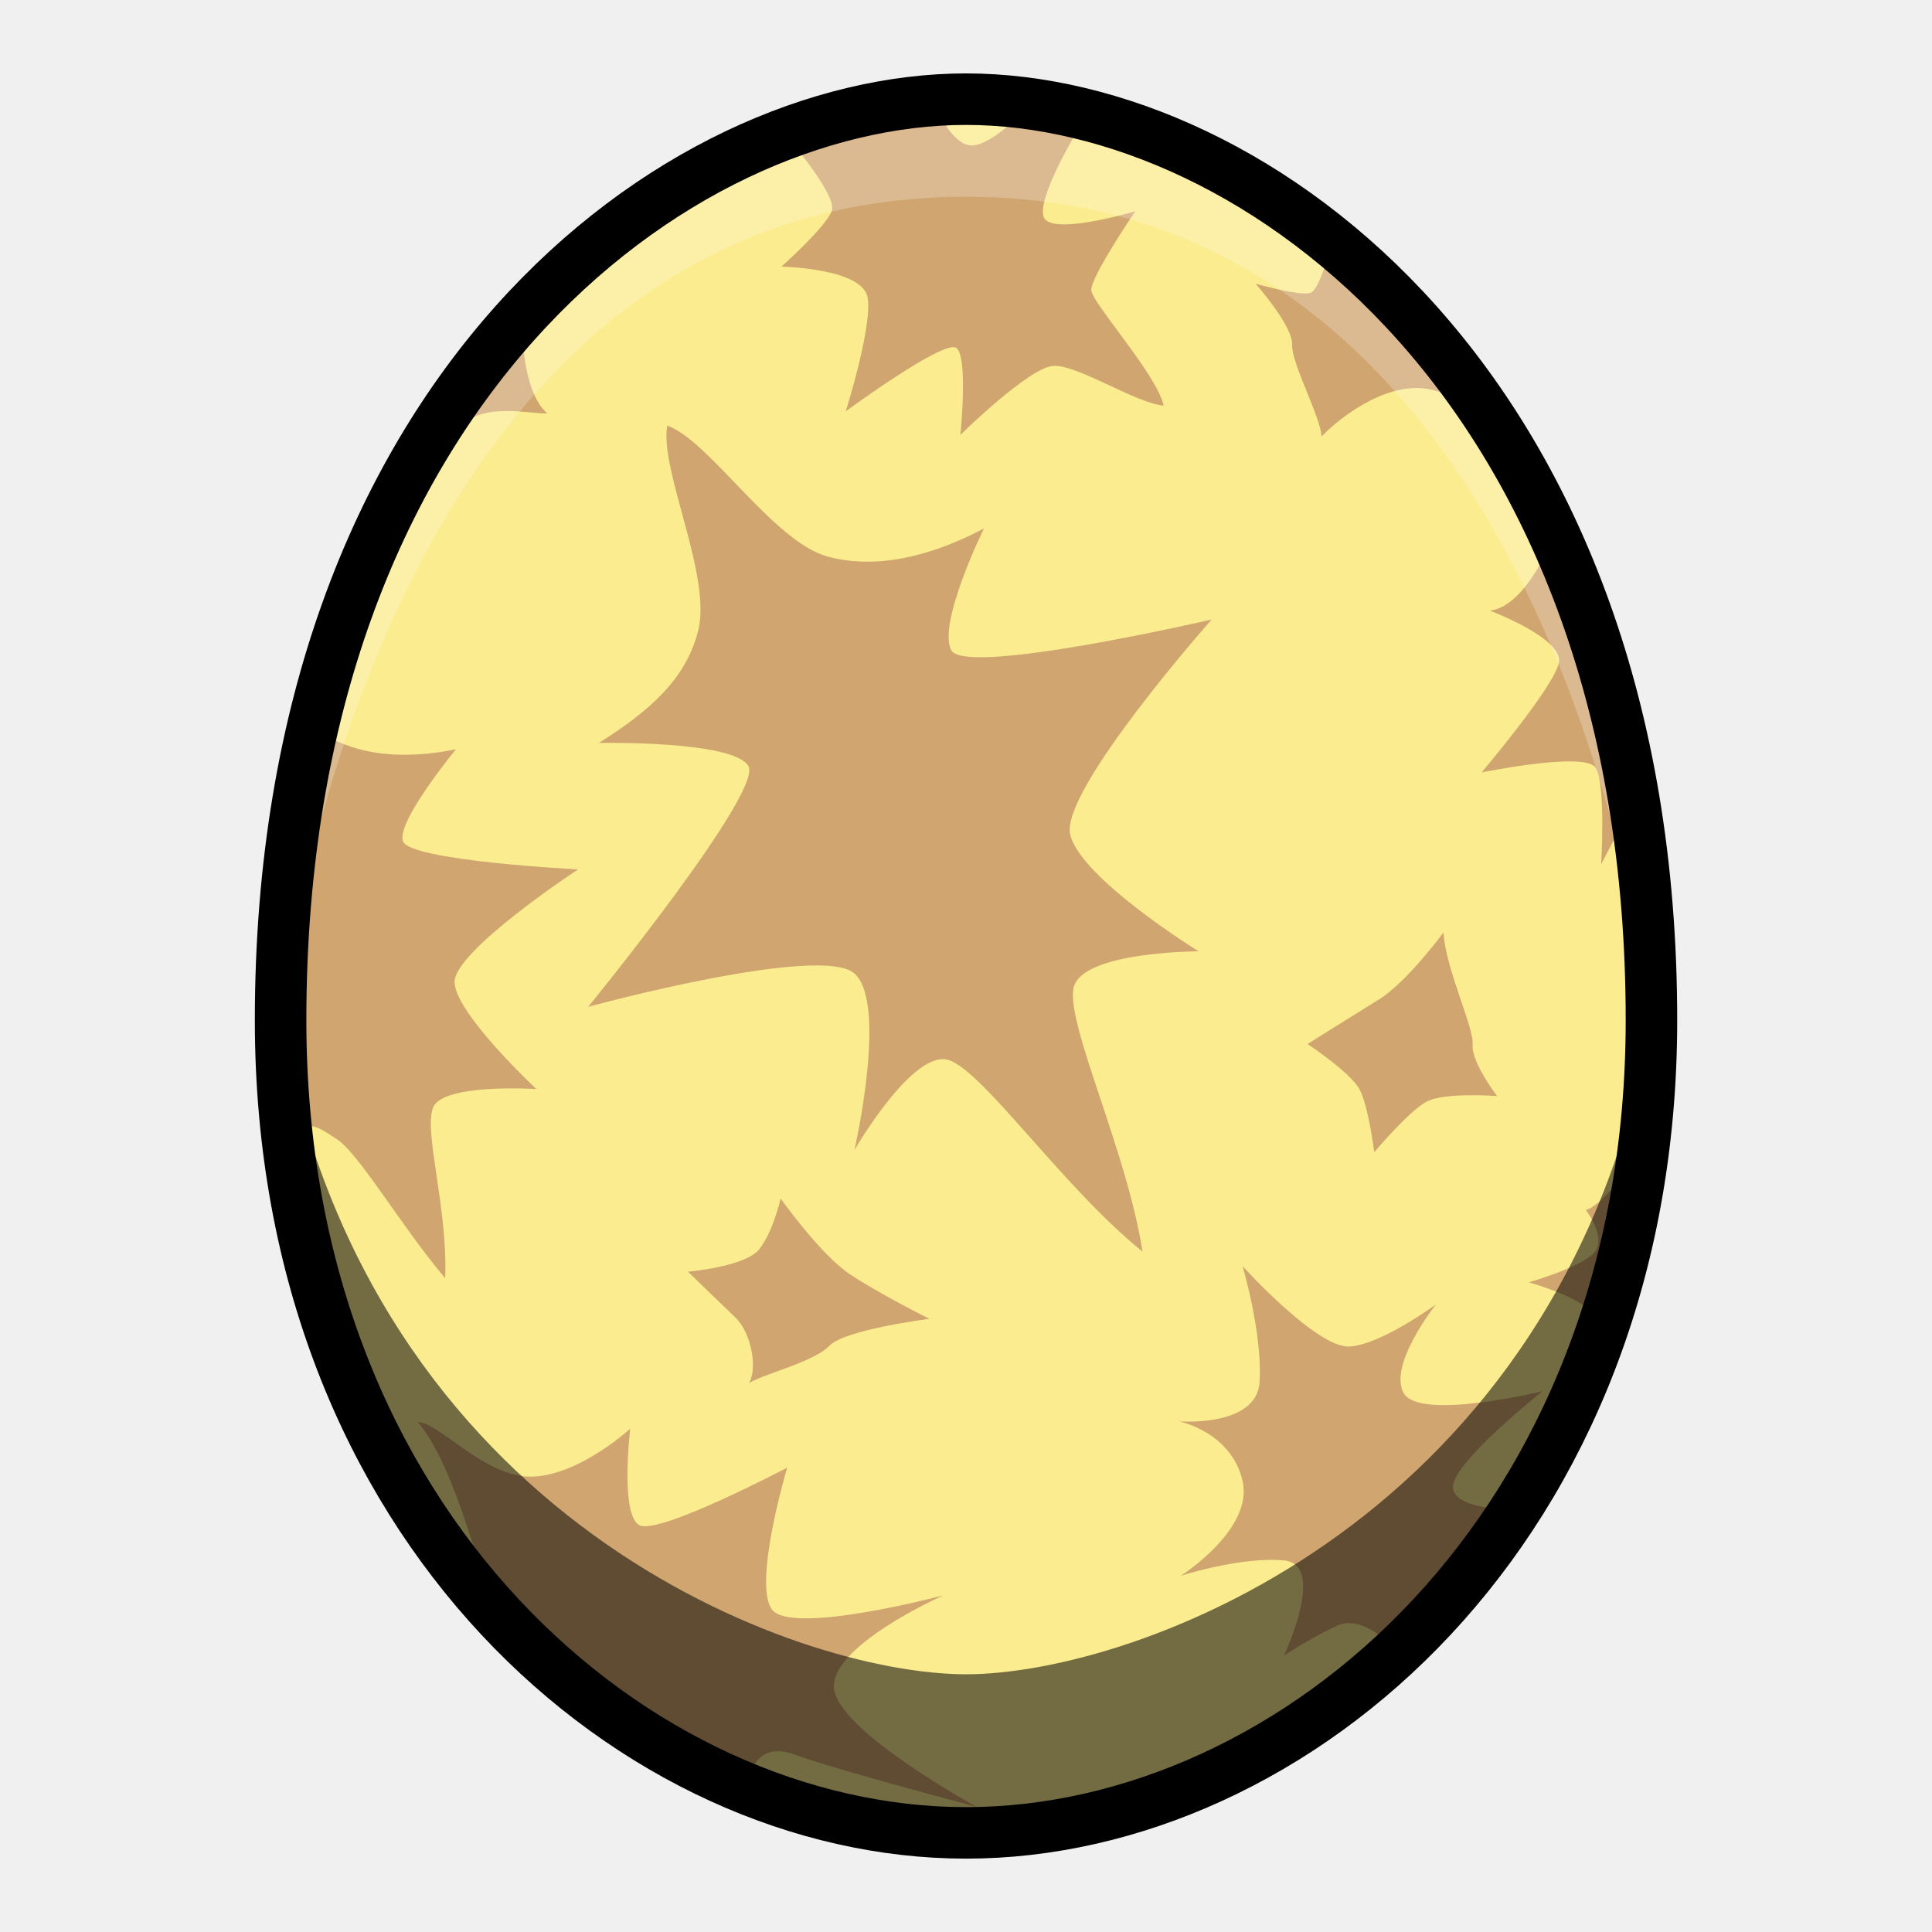
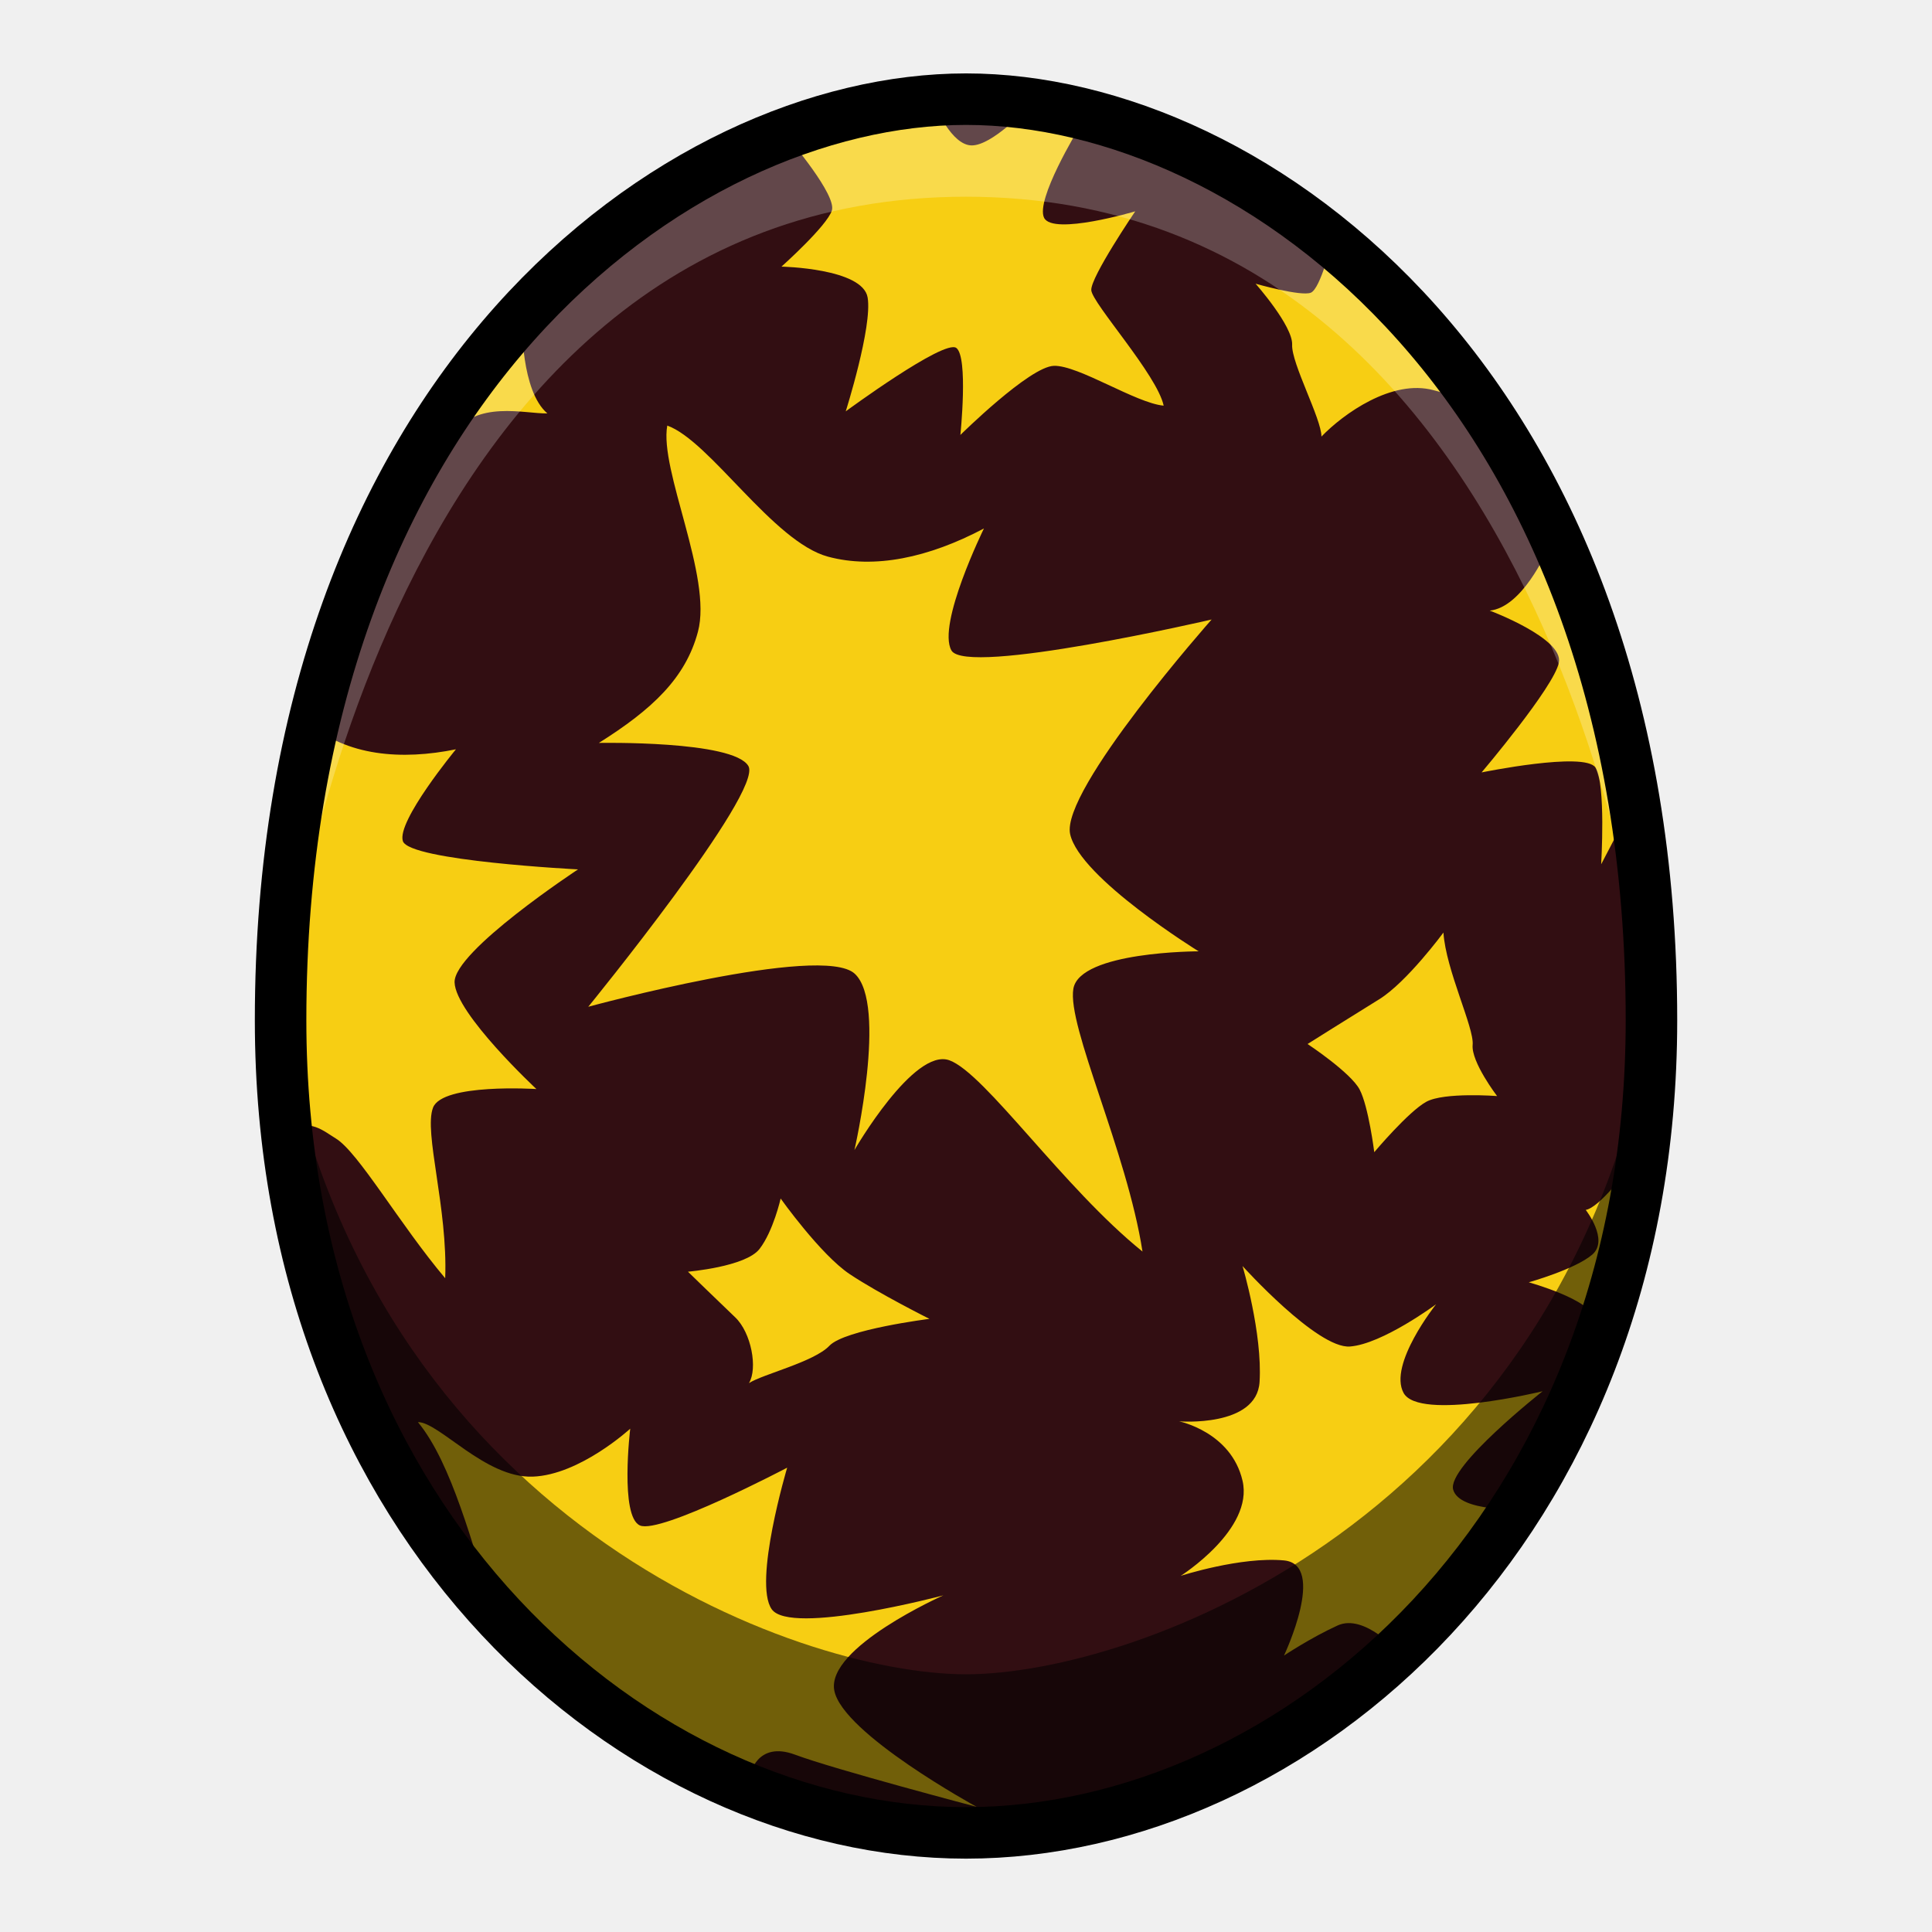
<svg xmlns="http://www.w3.org/2000/svg" viewBox="0 0 39.687 39.687">
-   <path d="M19.844 2.037c-5.953 0-14.08 5.977-14.08 18.922 0 10.442 7.34 16.692 14.08 16.692s14.08-6.25 14.08-16.692c0-12.945-8.127-18.922-14.08-18.922z" fill="#fbec8f" />
-   <path d="m19.21 2.17-2.99.701s.969 1.136.868 1.453c-.1.318-1.035 1.153-1.035 1.153s1.67.033 1.77.635c.1.601-.45 2.338-.45 2.338s2.02-1.486 2.271-1.303c.25.184.084 1.788.084 1.788s1.42-1.404 1.92-1.42c.502-.017 1.688.768 2.256.818-.134-.634-1.47-2.104-1.487-2.372-.016-.267.903-1.62.903-1.62s-1.688.501-1.872.134c-.183-.368.702-1.82.702-1.82l-1.07-.418s-.7.75-1.118.75c-.418 0-.752-.818-.752-.818zm8.168 2.706-.016.083s-.234.969-.434 1.053c-.2.083-1.136-.184-1.136-.184s.768.868.751 1.253c-.017.384.602 1.52.602 1.887.45-.467 1.453-1.186 2.305-.952.852.234.801.1.801.1zm-16.653 1.75-.968.78s-.969 2.268-.473 1.536c.496-.733 1.5-.438 1.96-.45-.543-.46-.52-1.866-.52-1.866zm2.982 2.116c-.166.914.932 3.107.63 4.235-.253.952-.94 1.596-2.035 2.284 0 0 2.759-.054 3.071.474.313.528-3.289 4.946-3.289 4.946s4.792-1.304 5.473-.68c.681.626-.005 3.623-.005 3.623s1.22-2.112 1.952-1.843c.732.268 2.347 2.626 3.965 3.928-.318-2.053-1.553-4.63-1.42-5.399.134-.768 2.573-.768 2.573-.768s-2.438-1.504-2.639-2.406c-.2-.902 2.906-4.41 2.906-4.41s-5.044 1.17-5.345.635c-.3-.534.668-2.505.668-2.505-1.144.604-2.252.835-3.203.579-1.127-.303-2.427-2.38-3.302-2.693zm18.065 2.581s-.502 1.153-1.17 1.22c0 0 1.52.568 1.42 1.07-.1.5-1.587 2.254-1.587 2.254s2.122-.434 2.339-.1c.217.334.117 1.987.117 1.987l.584-1.118zM6.325 14.838l-.612 2.466.29 5.937c.336-.283.661.003.893.144.464.28 1.318 1.77 2.249 2.872.056-1.442-.444-2.997-.25-3.503.193-.507 2.124-.383 2.124-.383s-1.664-1.55-1.681-2.192c-.017-.642 2.536-2.32 2.536-2.32s-3.463-.175-3.598-.58c-.134-.404 1.09-1.887 1.09-1.887-1.113.227-2.248.143-3.04-.554zm23.325 4.32s-.751 1.019-1.32 1.37c-.567.35-1.47.918-1.47.918s.886.585 1.07.936c.183.35.3 1.286.3 1.286s.702-.835 1.07-1.036c.367-.2 1.453-.117 1.453-.117s-.535-.7-.502-1.052c.034-.35-.55-1.537-.6-2.305zm3.775 4.878s-.567.768-.851.818c0 0 .484.618.133.919-.35.3-1.303.568-1.303.568s1.32.367 1.337.751c.016.385.718-1.202.718-1.202zm-17.389.584s-.15.668-.434 1.036c-.284.367-1.47.467-1.47.467s.635.618.969.936c.334.317.467 1.053.284 1.353.284-.184 1.336-.434 1.653-.768.318-.334 2.055-.552 2.055-.552s-1.035-.517-1.637-.918c-.601-.401-1.42-1.554-1.42-1.554zm9.488 1.387s.412 1.386.35 2.38c-.057.939-1.653.81-1.653.81s1.07.217 1.303 1.22c.234 1.002-1.27 1.954-1.27 1.954s1.237-.4 2.122-.317c.885.083 0 1.954 0 1.954s.551-.367 1.102-.618c.552-.25 1.254.551 1.254.551l2.522-2.94s-1.27.067-1.403-.4c-.134-.469 1.837-2.022 1.837-2.022s-2.539.618-2.856.034c-.318-.585.668-1.821.668-1.821s-1.103.818-1.77.868c-.67.05-2.206-1.653-2.206-1.653zM8.586 29.214c.702.852 1.12 2.556 1.537 3.792.418 1.236 5.279 3.474 5.279 3.474s.133-.735.935-.434c.802.3 3.725 1.07 3.725 1.07s-2.756-1.504-2.924-2.39c-.167-.885 2.24-1.954 2.24-1.954s-3.142.835-3.526.284c-.384-.551.318-2.907.318-2.907s-2.606 1.37-3.024 1.187c-.417-.184-.2-1.988-.2-1.988s-1.036.952-2.005.985c-.968.033-1.92-1.12-2.355-1.12z" fill="#d0a570" />
+   <path d="M19.844 2.037c-5.953 0-14.08 5.977-14.08 18.922 0 10.442 7.34 16.692 14.08 16.692s14.08-6.25 14.08-16.692c0-12.945-8.127-18.922-14.08-18.922z" fill="#320e12" />
+   <path d="m19.21 2.17-2.99.701s.969 1.136.868 1.453c-.1.318-1.035 1.153-1.035 1.153s1.67.033 1.77.635c.1.601-.45 2.338-.45 2.338s2.02-1.486 2.271-1.303c.25.184.084 1.788.084 1.788s1.42-1.404 1.92-1.42c.502-.017 1.688.768 2.256.818-.134-.634-1.47-2.104-1.487-2.372-.016-.267.903-1.62.903-1.62s-1.688.501-1.872.134c-.183-.368.702-1.82.702-1.82l-1.07-.418s-.7.75-1.118.75c-.418 0-.752-.818-.752-.818zm8.168 2.706-.016.083s-.234.969-.434 1.053c-.2.083-1.136-.184-1.136-.184s.768.868.751 1.253c-.017.384.602 1.52.602 1.887.45-.467 1.453-1.186 2.305-.952.852.234.801.1.801.1zm-16.653 1.75-.968.78s-.969 2.268-.473 1.536c.496-.733 1.5-.438 1.96-.45-.543-.46-.52-1.866-.52-1.866zm2.982 2.116c-.166.914.932 3.107.63 4.235-.253.952-.94 1.596-2.035 2.284 0 0 2.759-.054 3.071.474.313.528-3.289 4.946-3.289 4.946s4.792-1.304 5.473-.68c.681.626-.005 3.623-.005 3.623s1.22-2.112 1.952-1.843c.732.268 2.347 2.626 3.965 3.928-.318-2.053-1.553-4.63-1.42-5.399.134-.768 2.573-.768 2.573-.768s-2.438-1.504-2.639-2.406c-.2-.902 2.906-4.41 2.906-4.41s-5.044 1.17-5.345.635c-.3-.534.668-2.505.668-2.505-1.144.604-2.252.835-3.203.579-1.127-.303-2.427-2.38-3.302-2.693zm18.065 2.581s-.502 1.153-1.17 1.22c0 0 1.52.568 1.42 1.07-.1.5-1.587 2.254-1.587 2.254s2.122-.434 2.339-.1c.217.334.117 1.987.117 1.987l.584-1.118zM6.325 14.838l-.612 2.466.29 5.937c.336-.283.661.003.893.144.464.28 1.318 1.77 2.249 2.872.056-1.442-.444-2.997-.25-3.503.193-.507 2.124-.383 2.124-.383s-1.664-1.55-1.681-2.192c-.017-.642 2.536-2.32 2.536-2.32s-3.463-.175-3.598-.58c-.134-.404 1.09-1.887 1.09-1.887-1.113.227-2.248.143-3.04-.554zm23.325 4.32s-.751 1.019-1.32 1.37c-.567.35-1.47.918-1.47.918s.886.585 1.07.936c.183.35.3 1.286.3 1.286s.702-.835 1.07-1.036c.367-.2 1.453-.117 1.453-.117s-.535-.7-.502-1.052c.034-.35-.55-1.537-.6-2.305zm3.775 4.878s-.567.768-.851.818c0 0 .484.618.133.919-.35.3-1.303.568-1.303.568s1.32.367 1.337.751c.016.385.718-1.202.718-1.202zm-17.389.584s-.15.668-.434 1.036c-.284.367-1.47.467-1.47.467s.635.618.969.936c.334.317.467 1.053.284 1.353.284-.184 1.336-.434 1.653-.768.318-.334 2.055-.552 2.055-.552s-1.035-.517-1.637-.918c-.601-.401-1.42-1.554-1.42-1.554zm9.488 1.387s.412 1.386.35 2.38c-.057.939-1.653.81-1.653.81s1.07.217 1.303 1.22c.234 1.002-1.27 1.954-1.27 1.954s1.237-.4 2.122-.317c.885.083 0 1.954 0 1.954s.551-.367 1.102-.618c.552-.25 1.254.551 1.254.551l2.522-2.94s-1.27.067-1.403-.4c-.134-.469 1.837-2.022 1.837-2.022s-2.539.618-2.856.034c-.318-.585.668-1.821.668-1.821s-1.103.818-1.77.868c-.67.05-2.206-1.653-2.206-1.653zM8.586 29.214c.702.852 1.12 2.556 1.537 3.792.418 1.236 5.279 3.474 5.279 3.474s.133-.735.935-.434c.802.3 3.725 1.07 3.725 1.07s-2.756-1.504-2.924-2.39c-.167-.885 2.24-1.954 2.24-1.954s-3.142.835-3.526.284c-.384-.551.318-2.907.318-2.907s-2.606 1.37-3.024 1.187c-.417-.184-.2-1.988-.2-1.988s-1.036.952-2.005.985c-.968.033-1.92-1.12-2.355-1.12z" fill="#f7ce13" />
  <path d="M19.844 2.037c-8.886 0-14.08 9.48-14.08 18.922 0 0 1.718-16.918 14.08-16.918s14.08 16.918 14.08 16.918c0-9.441-5.195-18.922-14.08-18.922z" opacity=".238" fill="#fff" />
  <path d="M5.764 20.96c.25 12.681 10.938 16.69 14.08 16.69 3.141 0 13.83-4.009 14.08-16.69-1.822 10.269-10.607 13.433-14.08 13.433-3.474 0-12.258-3.164-14.08-13.434z" opacity=".541" />
  <path d="M19.844 2.037c-5.953 0-14.08 5.976-14.08 18.922 0 10.442 7.34 16.692 14.08 16.692s14.08-6.25 14.08-16.692c0-12.946-8.127-18.922-14.08-18.922z" fill="none" stroke="#000" stroke-width="1.058" />
</svg>
